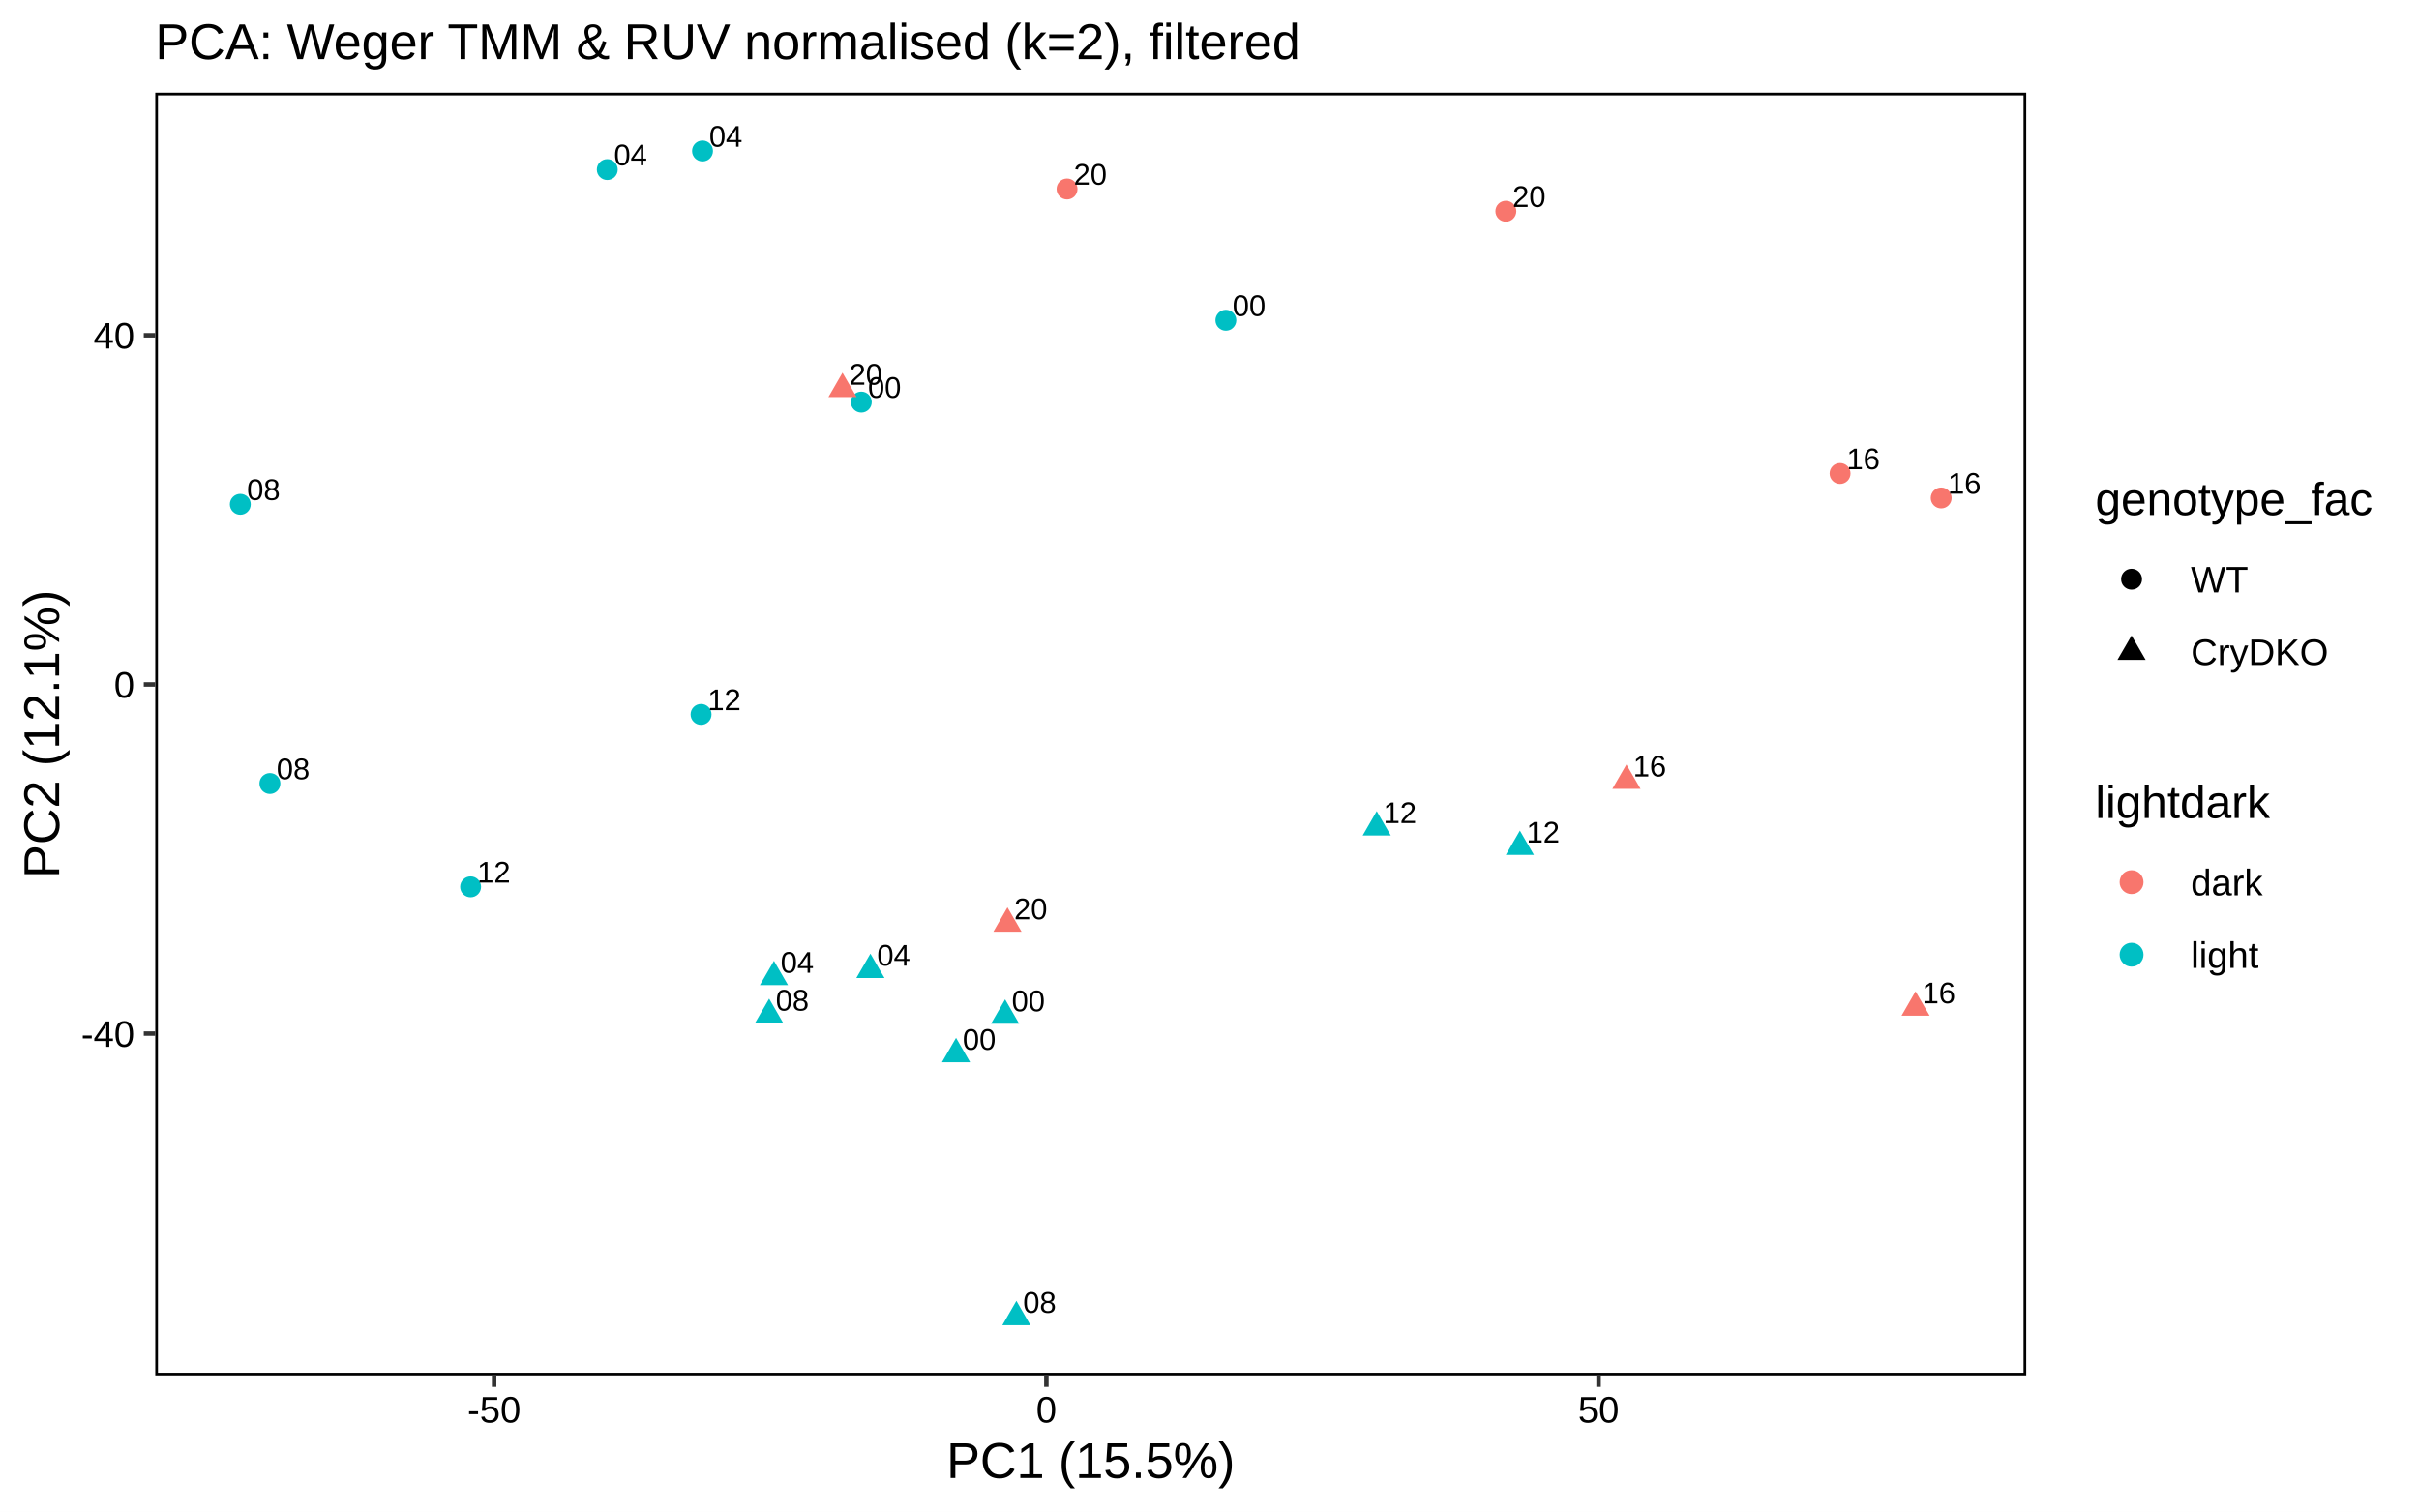
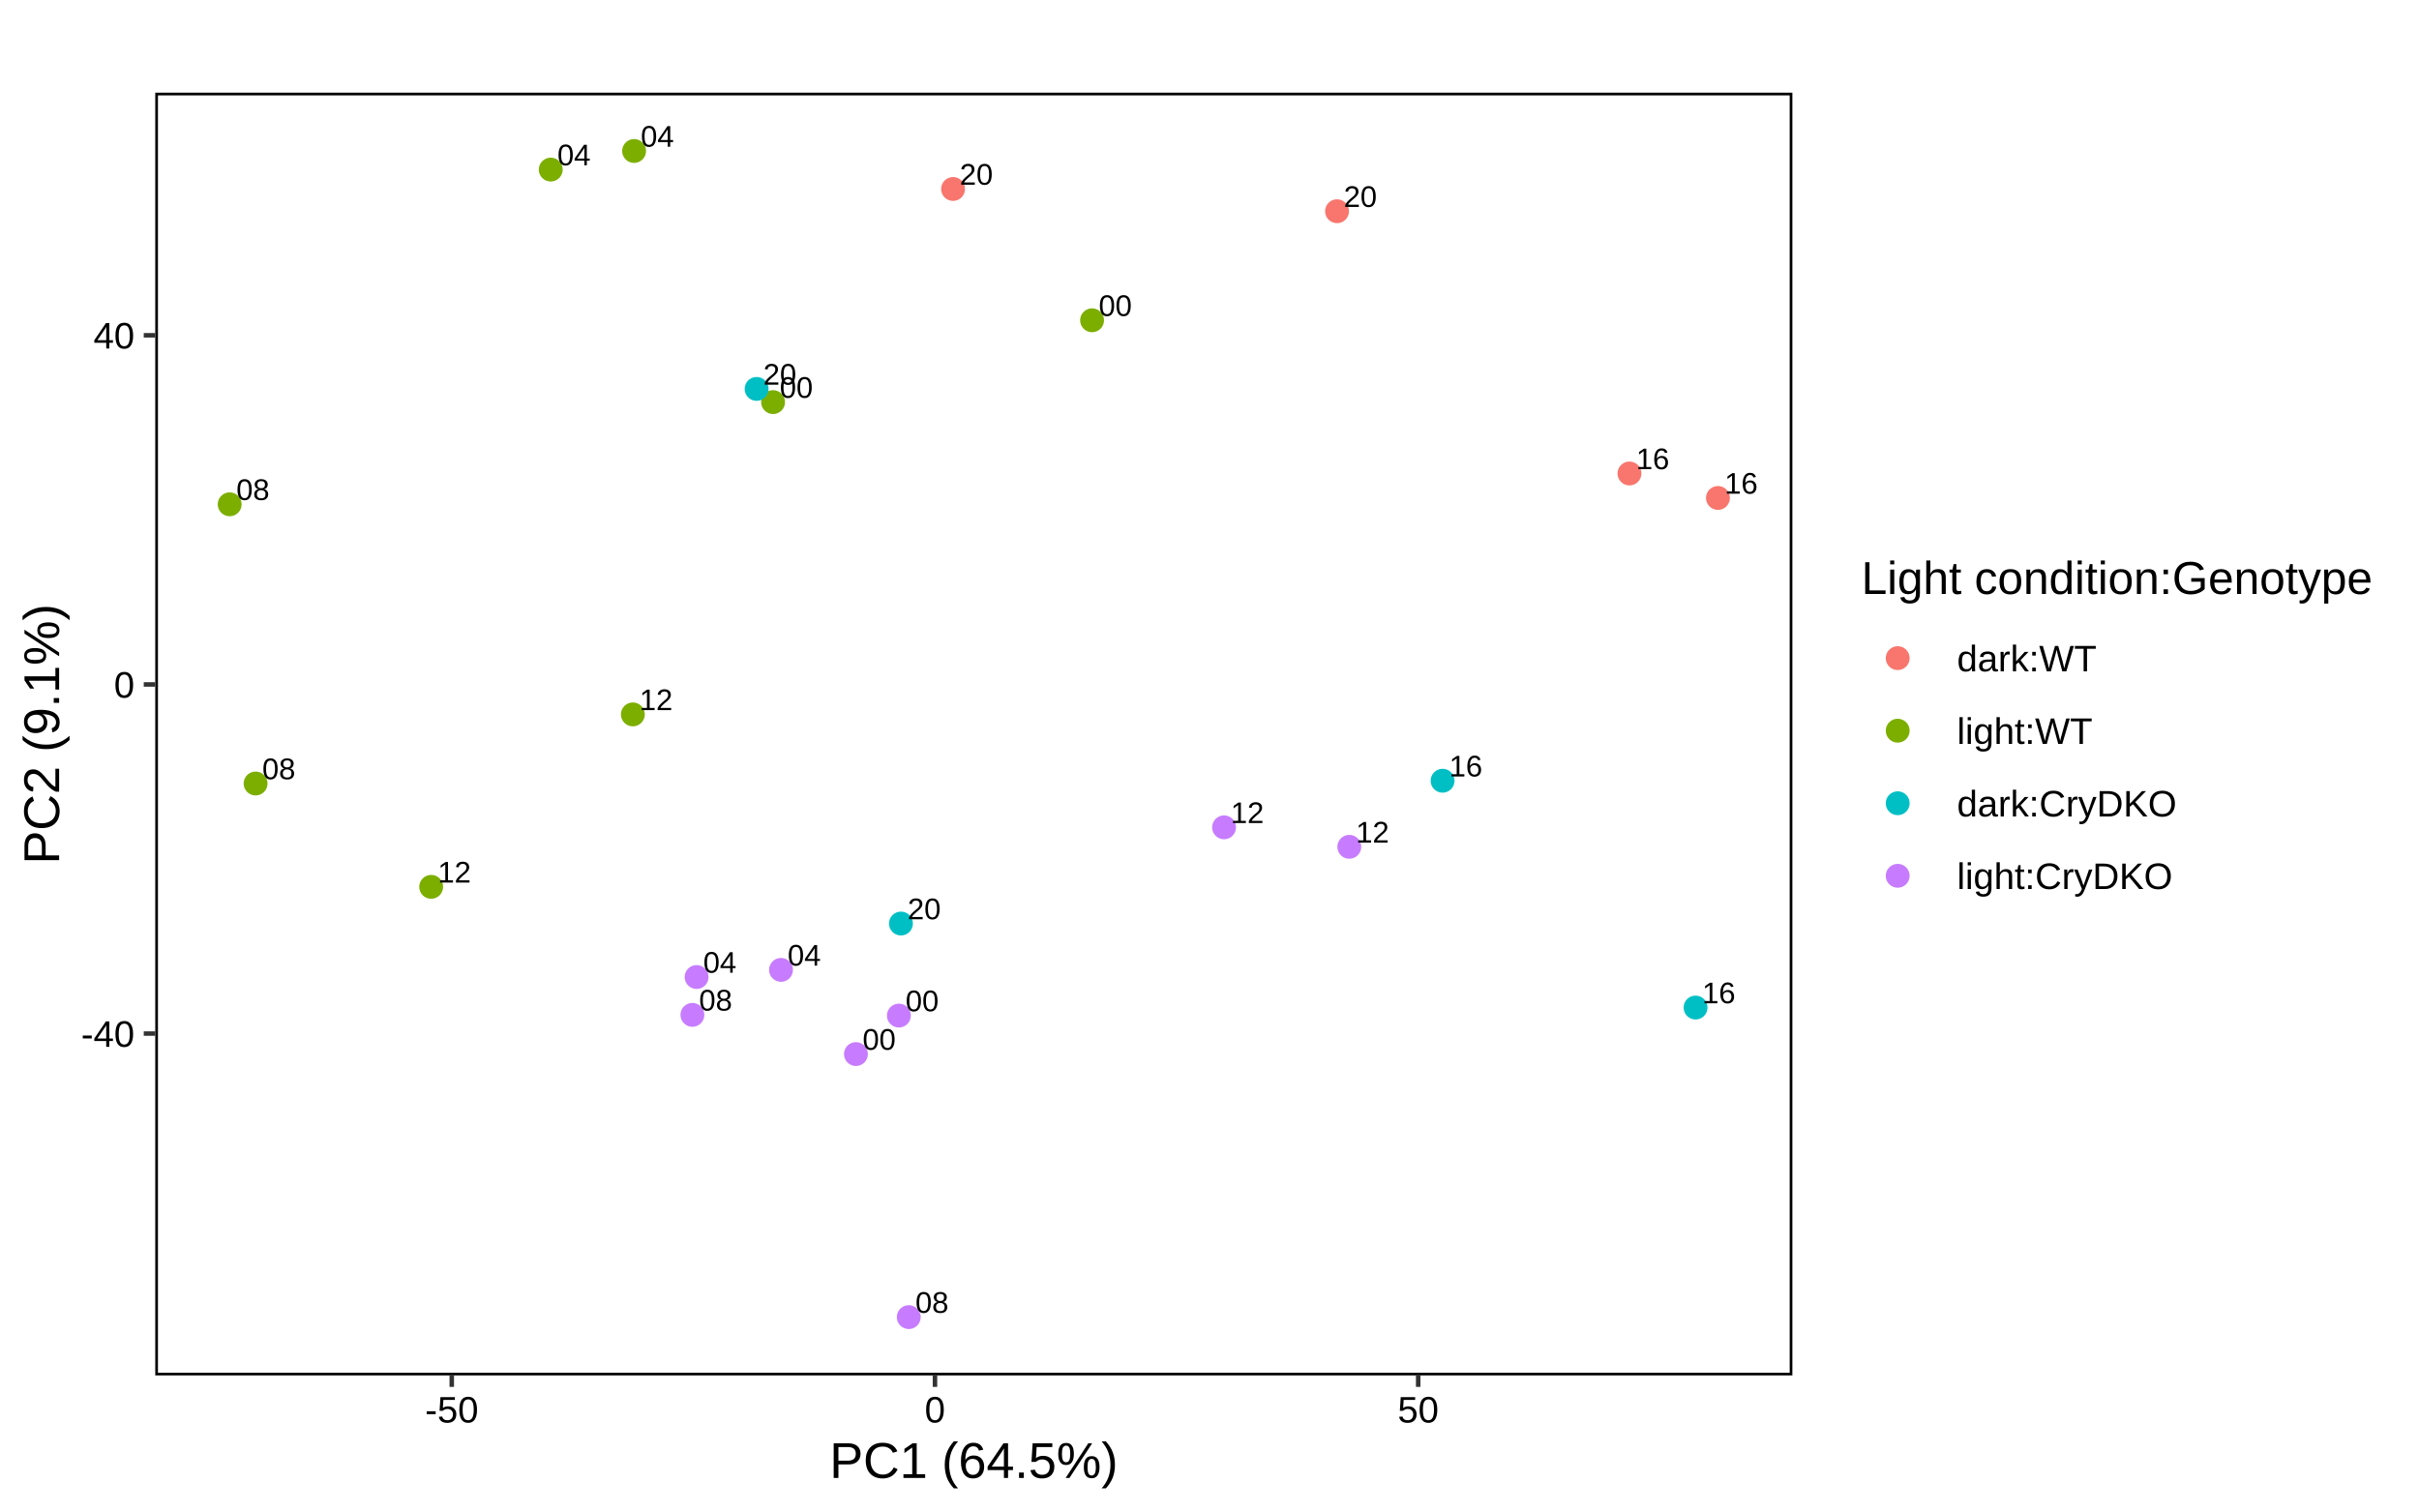
<svg xmlns="http://www.w3.org/2000/svg" width="576.00pt" height="360.00pt" viewBox="0 0 576.00 360.00">
  <g class="svglite">
    <defs>
      <style type="text/css">
    .svglite line, .svglite polyline, .svglite polygon, .svglite path, .svglite rect, .svglite circle {
      fill: none;
      stroke: #000000;
      stroke-linecap: round;
      stroke-linejoin: round;
      stroke-miterlimit: 10.00;
    }
    .svglite text {
      white-space: pre;
    }
    .svglite g.glyphgroup path {
      fill: inherit;
      stroke: none;
    }
  </style>
    </defs>
    <rect width="100%" height="100%" style="stroke: none; fill: #FFFFFF;" />
    <defs>
      <clipPath id="cpMC4wMHw1NzYuMDB8MC4wMHwzNjAuMDA=">
        <rect x="0.00" y="0.00" width="576.00" height="360.00" />
      </clipPath>
    </defs>
    <g clip-path="url(#cpMC4wMHw1NzYuMDB8MC4wMHwzNjAuMDA=)">
      <rect x="0.00" y="0.00" width="576.00" height="360.00" style="stroke-width: 1.07; stroke: #FFFFFF; fill: #FFFFFF;" />
    </g>
    <defs>
-       <clipPath id="cpMzYuOTd8NDgyLjQ4fDIyLjA4fDMyNy41OA==">
-         <rect x="36.97" y="22.08" width="445.51" height="305.51" />
+       <clipPath id="cpMzYuOTd8NDI2Ljc5fDIyLjA4fDMyNy41OA==">
+         <rect x="36.97" y="22.08" width="389.82" height="305.51" />
      </clipPath>
    </defs>
-     <g clip-path="url(#cpMzYuOTd8NDgyLjQ4fDIyLjA4fDMyNy41OA==)">
-       <rect x="36.97" y="22.08" width="445.51" height="305.51" style="stroke-width: 1.07; stroke: none; fill: #FFFFFF;" />
-       <circle cx="205.09" cy="95.77" r="2.49" style="stroke-width: 0.71; stroke: none; fill: #00BFC4;" />
-       <circle cx="291.90" cy="76.28" r="2.49" style="stroke-width: 0.71; stroke: none; fill: #00BFC4;" />
-       <circle cx="144.60" cy="40.39" r="2.49" style="stroke-width: 0.71; stroke: none; fill: #00BFC4;" />
-       <circle cx="167.28" cy="35.96" r="2.49" style="stroke-width: 0.71; stroke: none; fill: #00BFC4;" />
-       <circle cx="57.22" cy="120.11" r="2.49" style="stroke-width: 0.71; stroke: none; fill: #00BFC4;" />
-       <circle cx="64.27" cy="186.61" r="2.49" style="stroke-width: 0.71; stroke: none; fill: #00BFC4;" />
-       <circle cx="112.06" cy="211.22" r="2.49" style="stroke-width: 0.71; stroke: none; fill: #00BFC4;" />
-       <circle cx="166.93" cy="170.15" r="2.49" style="stroke-width: 0.71; stroke: none; fill: #00BFC4;" />
-       <circle cx="438.15" cy="112.77" r="2.49" style="stroke-width: 0.71; stroke: none; fill: #F8766D;" />
-       <circle cx="462.23" cy="118.60" r="2.49" style="stroke-width: 0.71; stroke: none; fill: #F8766D;" />
-       <circle cx="358.57" cy="50.31" r="2.49" style="stroke-width: 0.71; stroke: none; fill: #F8766D;" />
-       <circle cx="254.08" cy="45.01" r="2.49" style="stroke-width: 0.71; stroke: none; fill: #F8766D;" />
-       <polygon points="227.65,247.18 231.00,252.99 224.29,252.99 " style="stroke-width: 0.71; stroke: none; fill: #00BFC4;" />
-       <polygon points="239.33,238.01 242.68,243.82 235.98,243.82 " style="stroke-width: 0.71; stroke: none; fill: #00BFC4;" />
-       <polygon points="184.29,228.83 187.64,234.63 180.93,234.63 " style="stroke-width: 0.71; stroke: none; fill: #00BFC4;" />
-       <polygon points="207.26,227.13 210.61,232.93 203.90,232.93 " style="stroke-width: 0.71; stroke: none; fill: #00BFC4;" />
-       <polygon points="242.02,309.83 245.37,315.63 238.67,315.63 " style="stroke-width: 0.71; stroke: none; fill: #00BFC4;" />
-       <polygon points="183.14,237.84 186.49,243.64 179.79,243.64 " style="stroke-width: 0.71; stroke: none; fill: #00BFC4;" />
-       <polygon points="327.82,193.18 331.17,198.99 324.47,198.99 " style="stroke-width: 0.71; stroke: none; fill: #00BFC4;" />
-       <polygon points="361.91,197.82 365.26,203.62 358.56,203.62 " style="stroke-width: 0.71; stroke: none; fill: #00BFC4;" />
-       <polygon points="456.13,236.10 459.48,241.91 452.78,241.91 " style="stroke-width: 0.71; stroke: none; fill: #F8766D;" />
-       <polygon points="387.28,182.08 390.64,187.88 383.93,187.88 " style="stroke-width: 0.71; stroke: none; fill: #F8766D;" />
-       <polygon points="200.61,88.76 203.97,94.57 197.26,94.57 " style="stroke-width: 0.71; stroke: none; fill: #F8766D;" />
-       <polygon points="239.89,216.09 243.25,221.90 236.54,221.90 " style="stroke-width: 0.71; stroke: none; fill: #F8766D;" />
-       <text x="206.67" y="94.75" style="font-size: 7.11px; font-family: &quot;Arial&quot;;" textLength="7.91px" lengthAdjust="spacingAndGlyphs">00</text>
-       <text x="293.48" y="75.26" style="font-size: 7.11px; font-family: &quot;Arial&quot;;" textLength="7.91px" lengthAdjust="spacingAndGlyphs">00</text>
-       <text x="146.18" y="39.37" style="font-size: 7.11px; font-family: &quot;Arial&quot;;" textLength="7.91px" lengthAdjust="spacingAndGlyphs">04</text>
-       <text x="168.86" y="34.94" style="font-size: 7.11px; font-family: &quot;Arial&quot;;" textLength="7.91px" lengthAdjust="spacingAndGlyphs">04</text>
-       <text x="58.80" y="119.09" style="font-size: 7.11px; font-family: &quot;Arial&quot;;" textLength="7.91px" lengthAdjust="spacingAndGlyphs">08</text>
-       <text x="65.86" y="185.59" style="font-size: 7.11px; font-family: &quot;Arial&quot;;" textLength="7.91px" lengthAdjust="spacingAndGlyphs">08</text>
-       <text x="113.64" y="210.20" style="font-size: 7.11px; font-family: &quot;Arial&quot;;" textLength="7.91px" lengthAdjust="spacingAndGlyphs">12</text>
-       <text x="168.51" y="169.13" style="font-size: 7.11px; font-family: &quot;Arial&quot;;" textLength="7.91px" lengthAdjust="spacingAndGlyphs">12</text>
-       <text x="439.73" y="111.75" style="font-size: 7.11px; font-family: &quot;Arial&quot;;" textLength="7.91px" lengthAdjust="spacingAndGlyphs">16</text>
-       <text x="463.81" y="117.58" style="font-size: 7.11px; font-family: &quot;Arial&quot;;" textLength="7.91px" lengthAdjust="spacingAndGlyphs">16</text>
-       <text x="360.16" y="49.29" style="font-size: 7.11px; font-family: &quot;Arial&quot;;" textLength="7.91px" lengthAdjust="spacingAndGlyphs">20</text>
-       <text x="255.66" y="43.99" style="font-size: 7.11px; font-family: &quot;Arial&quot;;" textLength="7.91px" lengthAdjust="spacingAndGlyphs">20</text>
-       <text x="229.23" y="250.03" style="font-size: 7.11px; font-family: &quot;Arial&quot;;" textLength="7.91px" lengthAdjust="spacingAndGlyphs">00</text>
-       <text x="240.91" y="240.86" style="font-size: 7.11px; font-family: &quot;Arial&quot;;" textLength="7.91px" lengthAdjust="spacingAndGlyphs">00</text>
-       <text x="185.87" y="231.68" style="font-size: 7.11px; font-family: &quot;Arial&quot;;" textLength="7.91px" lengthAdjust="spacingAndGlyphs">04</text>
-       <text x="208.84" y="229.98" style="font-size: 7.11px; font-family: &quot;Arial&quot;;" textLength="7.91px" lengthAdjust="spacingAndGlyphs">04</text>
-       <text x="243.60" y="312.68" style="font-size: 7.11px; font-family: &quot;Arial&quot;;" textLength="7.91px" lengthAdjust="spacingAndGlyphs">08</text>
-       <text x="184.72" y="240.69" style="font-size: 7.11px; font-family: &quot;Arial&quot;;" textLength="7.91px" lengthAdjust="spacingAndGlyphs">08</text>
-       <text x="329.40" y="196.03" style="font-size: 7.11px; font-family: &quot;Arial&quot;;" textLength="7.91px" lengthAdjust="spacingAndGlyphs">12</text>
-       <text x="363.49" y="200.67" style="font-size: 7.11px; font-family: &quot;Arial&quot;;" textLength="7.91px" lengthAdjust="spacingAndGlyphs">12</text>
-       <text x="457.71" y="238.95" style="font-size: 7.11px; font-family: &quot;Arial&quot;;" textLength="7.91px" lengthAdjust="spacingAndGlyphs">16</text>
-       <text x="388.87" y="184.93" style="font-size: 7.11px; font-family: &quot;Arial&quot;;" textLength="7.91px" lengthAdjust="spacingAndGlyphs">16</text>
-       <text x="202.20" y="91.62" style="font-size: 7.11px; font-family: &quot;Arial&quot;;" textLength="7.91px" lengthAdjust="spacingAndGlyphs">20</text>
-       <text x="241.48" y="218.94" style="font-size: 7.11px; font-family: &quot;Arial&quot;;" textLength="7.91px" lengthAdjust="spacingAndGlyphs">20</text>
-       <rect x="36.97" y="22.08" width="445.51" height="305.51" style="stroke-width: 1.28;" />
+     <g clip-path="url(#cpMzYuOTd8NDI2Ljc5fDIyLjA4fDMyNy41OA==)">
+       <rect x="36.97" y="22.08" width="389.82" height="305.51" style="stroke-width: 1.07; stroke: none; fill: #FFFFFF;" />
+       <circle cx="184.08" cy="95.77" r="2.49" style="stroke-width: 0.71; stroke: #7CAE00; fill: #7CAE00;" />
+       <circle cx="260.04" cy="76.28" r="2.49" style="stroke-width: 0.71; stroke: #7CAE00; fill: #7CAE00;" />
+       <circle cx="131.14" cy="40.39" r="2.49" style="stroke-width: 0.71; stroke: #7CAE00; fill: #7CAE00;" />
+       <circle cx="150.99" cy="35.96" r="2.49" style="stroke-width: 0.71; stroke: #7CAE00; fill: #7CAE00;" />
+       <circle cx="54.69" cy="120.11" r="2.49" style="stroke-width: 0.71; stroke: #7CAE00; fill: #7CAE00;" />
+       <circle cx="60.86" cy="186.61" r="2.49" style="stroke-width: 0.71; stroke: #7CAE00; fill: #7CAE00;" />
+       <circle cx="102.67" cy="211.22" r="2.49" style="stroke-width: 0.71; stroke: #7CAE00; fill: #7CAE00;" />
+       <circle cx="150.69" cy="170.15" r="2.49" style="stroke-width: 0.71; stroke: #7CAE00; fill: #7CAE00;" />
+       <circle cx="388.00" cy="112.77" r="2.49" style="stroke-width: 0.71; stroke: #F8766D; fill: #F8766D;" />
+       <circle cx="409.07" cy="118.60" r="2.49" style="stroke-width: 0.71; stroke: #F8766D; fill: #F8766D;" />
+       <circle cx="318.37" cy="50.31" r="2.49" style="stroke-width: 0.71; stroke: #F8766D; fill: #F8766D;" />
+       <circle cx="226.94" cy="45.01" r="2.49" style="stroke-width: 0.71; stroke: #F8766D; fill: #F8766D;" />
+       <circle cx="203.81" cy="251.05" r="2.49" style="stroke-width: 0.71; stroke: #C77CFF; fill: #C77CFF;" />
+       <circle cx="214.04" cy="241.88" r="2.49" style="stroke-width: 0.71; stroke: #C77CFF; fill: #C77CFF;" />
+       <circle cx="165.87" cy="232.70" r="2.49" style="stroke-width: 0.71; stroke: #C77CFF; fill: #C77CFF;" />
+       <circle cx="185.97" cy="231.00" r="2.49" style="stroke-width: 0.71; stroke: #C77CFF; fill: #C77CFF;" />
+       <circle cx="216.39" cy="313.70" r="2.49" style="stroke-width: 0.71; stroke: #C77CFF; fill: #C77CFF;" />
+       <circle cx="164.87" cy="241.71" r="2.49" style="stroke-width: 0.71; stroke: #C77CFF; fill: #C77CFF;" />
+       <circle cx="291.47" cy="197.05" r="2.49" style="stroke-width: 0.71; stroke: #C77CFF; fill: #C77CFF;" />
+       <circle cx="321.29" cy="201.69" r="2.49" style="stroke-width: 0.71; stroke: #C77CFF; fill: #C77CFF;" />
+       <circle cx="403.74" cy="239.97" r="2.49" style="stroke-width: 0.71; stroke: #00BFC4; fill: #00BFC4;" />
+       <circle cx="343.50" cy="185.95" r="2.49" style="stroke-width: 0.71; stroke: #00BFC4; fill: #00BFC4;" />
+       <circle cx="180.16" cy="92.63" r="2.49" style="stroke-width: 0.71; stroke: #00BFC4; fill: #00BFC4;" />
+       <circle cx="214.53" cy="219.96" r="2.49" style="stroke-width: 0.71; stroke: #00BFC4; fill: #00BFC4;" />
+       <text x="185.66" y="94.75" style="font-size: 7.11px; font-family: &quot;Arial&quot;;" textLength="7.91px" lengthAdjust="spacingAndGlyphs">00</text>
+       <text x="261.62" y="75.26" style="font-size: 7.11px; font-family: &quot;Arial&quot;;" textLength="7.91px" lengthAdjust="spacingAndGlyphs">00</text>
+       <text x="132.72" y="39.37" style="font-size: 7.11px; font-family: &quot;Arial&quot;;" textLength="7.91px" lengthAdjust="spacingAndGlyphs">04</text>
+       <text x="152.57" y="34.94" style="font-size: 7.11px; font-family: &quot;Arial&quot;;" textLength="7.91px" lengthAdjust="spacingAndGlyphs">04</text>
+       <text x="56.27" y="119.09" style="font-size: 7.11px; font-family: &quot;Arial&quot;;" textLength="7.91px" lengthAdjust="spacingAndGlyphs">08</text>
+       <text x="62.44" y="185.59" style="font-size: 7.11px; font-family: &quot;Arial&quot;;" textLength="7.91px" lengthAdjust="spacingAndGlyphs">08</text>
+       <text x="104.25" y="210.20" style="font-size: 7.11px; font-family: &quot;Arial&quot;;" textLength="7.91px" lengthAdjust="spacingAndGlyphs">12</text>
+       <text x="152.27" y="169.13" style="font-size: 7.11px; font-family: &quot;Arial&quot;;" textLength="7.91px" lengthAdjust="spacingAndGlyphs">12</text>
+       <text x="389.59" y="111.75" style="font-size: 7.11px; font-family: &quot;Arial&quot;;" textLength="7.91px" lengthAdjust="spacingAndGlyphs">16</text>
+       <text x="410.65" y="117.58" style="font-size: 7.11px; font-family: &quot;Arial&quot;;" textLength="7.91px" lengthAdjust="spacingAndGlyphs">16</text>
+       <text x="319.96" y="49.29" style="font-size: 7.11px; font-family: &quot;Arial&quot;;" textLength="7.91px" lengthAdjust="spacingAndGlyphs">20</text>
+       <text x="228.52" y="43.99" style="font-size: 7.11px; font-family: &quot;Arial&quot;;" textLength="7.91px" lengthAdjust="spacingAndGlyphs">20</text>
+       <text x="205.39" y="250.03" style="font-size: 7.11px; font-family: &quot;Arial&quot;;" textLength="7.91px" lengthAdjust="spacingAndGlyphs">00</text>
+       <text x="215.62" y="240.86" style="font-size: 7.11px; font-family: &quot;Arial&quot;;" textLength="7.91px" lengthAdjust="spacingAndGlyphs">00</text>
+       <text x="167.45" y="231.68" style="font-size: 7.11px; font-family: &quot;Arial&quot;;" textLength="7.91px" lengthAdjust="spacingAndGlyphs">04</text>
+       <text x="187.55" y="229.98" style="font-size: 7.11px; font-family: &quot;Arial&quot;;" textLength="7.91px" lengthAdjust="spacingAndGlyphs">04</text>
+       <text x="217.97" y="312.68" style="font-size: 7.11px; font-family: &quot;Arial&quot;;" textLength="7.91px" lengthAdjust="spacingAndGlyphs">08</text>
+       <text x="166.45" y="240.69" style="font-size: 7.11px; font-family: &quot;Arial&quot;;" textLength="7.91px" lengthAdjust="spacingAndGlyphs">08</text>
+       <text x="293.05" y="196.03" style="font-size: 7.11px; font-family: &quot;Arial&quot;;" textLength="7.91px" lengthAdjust="spacingAndGlyphs">12</text>
+       <text x="322.87" y="200.67" style="font-size: 7.11px; font-family: &quot;Arial&quot;;" textLength="7.91px" lengthAdjust="spacingAndGlyphs">12</text>
+       <text x="405.32" y="238.95" style="font-size: 7.11px; font-family: &quot;Arial&quot;;" textLength="7.91px" lengthAdjust="spacingAndGlyphs">16</text>
+       <text x="345.08" y="184.93" style="font-size: 7.11px; font-family: &quot;Arial&quot;;" textLength="7.91px" lengthAdjust="spacingAndGlyphs">16</text>
+       <text x="181.74" y="91.62" style="font-size: 7.11px; font-family: &quot;Arial&quot;;" textLength="7.91px" lengthAdjust="spacingAndGlyphs">20</text>
+       <text x="216.11" y="218.94" style="font-size: 7.11px; font-family: &quot;Arial&quot;;" textLength="7.91px" lengthAdjust="spacingAndGlyphs">20</text>
+       <rect x="36.97" y="22.08" width="389.82" height="305.51" style="stroke-width: 1.28;" />
    </g>
    <g clip-path="url(#cpMC4wMHw1NzYuMDB8MC4wMHwzNjAuMDA=)">
      <text x="32.04" y="249.32" text-anchor="end" style="font-size: 8.80px; font-family: &quot;Arial&quot;;" textLength="12.70px" lengthAdjust="spacingAndGlyphs">-40</text>
      <text x="32.04" y="166.17" text-anchor="end" style="font-size: 8.80px; font-family: &quot;Arial&quot;;" textLength="4.89px" lengthAdjust="spacingAndGlyphs">0</text>
      <text x="32.04" y="83.01" text-anchor="end" style="font-size: 8.80px; font-family: &quot;Arial&quot;;" textLength="9.78px" lengthAdjust="spacingAndGlyphs">40</text>
      <polyline points="34.23,246.17 36.97,246.17 " style="stroke-width: 1.07; stroke: #333333; stroke-linecap: butt;" />
      <polyline points="34.23,163.02 36.97,163.02 " style="stroke-width: 1.07; stroke: #333333; stroke-linecap: butt;" />
      <polyline points="34.23,79.86 36.97,79.86 " style="stroke-width: 1.07; stroke: #333333; stroke-linecap: butt;" />
-       <polyline points="117.66,330.32 117.66,327.58 " style="stroke-width: 1.07; stroke: #333333; stroke-linecap: butt;" />
-       <polyline points="249.16,330.32 249.16,327.58 " style="stroke-width: 1.07; stroke: #333333; stroke-linecap: butt;" />
-       <polyline points="380.65,330.32 380.65,327.58 " style="stroke-width: 1.07; stroke: #333333; stroke-linecap: butt;" />
-       <text x="117.66" y="338.81" text-anchor="middle" style="font-size: 8.80px; font-family: &quot;Arial&quot;;" textLength="12.70px" lengthAdjust="spacingAndGlyphs">-50</text>
-       <text x="249.16" y="338.81" text-anchor="middle" style="font-size: 8.80px; font-family: &quot;Arial&quot;;" textLength="4.89px" lengthAdjust="spacingAndGlyphs">0</text>
-       <text x="380.65" y="338.81" text-anchor="middle" style="font-size: 8.80px; font-family: &quot;Arial&quot;;" textLength="9.78px" lengthAdjust="spacingAndGlyphs">50</text>
-       <text x="259.72" y="352.00" text-anchor="middle" style="font-size: 12.00px; font-family: &quot;Arial&quot;;" textLength="68.69px" lengthAdjust="spacingAndGlyphs">PC1 (15.5%)</text>
-       <text transform="translate(14.08,174.83) rotate(-90)" text-anchor="middle" style="font-size: 12.00px; font-family: &quot;Arial&quot;;" textLength="68.69px" lengthAdjust="spacingAndGlyphs">PC2 (12.1%)</text>
-       <rect x="493.44" y="108.16" width="77.08" height="61.19" style="stroke-width: 1.07; stroke: none; fill: #FFFFFF;" />
-       <text x="498.92" y="122.67" style="font-size: 11.00px; font-family: &quot;Arial&quot;;" textLength="66.12px" lengthAdjust="spacingAndGlyphs">genotype_fac</text>
-       <circle cx="507.56" cy="137.95" r="2.49" style="stroke-width: 0.71; stroke: none; fill: #000000;" />
-       <polygon points="507.56,151.36 510.91,157.16 504.20,157.16 " style="stroke-width: 0.71; stroke: none; fill: #000000;" />
-       <text x="521.68" y="141.10" style="font-size: 8.80px; font-family: &quot;Arial&quot;;" textLength="13.67px" lengthAdjust="spacingAndGlyphs">WT</text>
-       <text x="521.68" y="158.38" style="font-size: 8.80px; font-family: &quot;Arial&quot;;" textLength="32.77px" lengthAdjust="spacingAndGlyphs">CryDKO</text>
-       <rect x="493.44" y="180.31" width="52.55" height="61.19" style="stroke-width: 1.07; stroke: none; fill: #FFFFFF;" />
-       <text x="498.92" y="194.82" style="font-size: 11.00px; font-family: &quot;Arial&quot;;" textLength="41.59px" lengthAdjust="spacingAndGlyphs">lightdark</text>
-       <circle cx="507.56" cy="210.10" r="2.49" style="stroke-width: 0.71; stroke: #F8766D; fill: #F8766D;" />
-       <circle cx="507.56" cy="227.38" r="2.49" style="stroke-width: 0.71; stroke: #00BFC4; fill: #00BFC4;" />
-       <text x="521.68" y="213.25" style="font-size: 8.80px; font-family: &quot;Arial&quot;;" textLength="17.11px" lengthAdjust="spacingAndGlyphs">dark</text>
-       <text x="521.68" y="230.53" style="font-size: 8.80px; font-family: &quot;Arial&quot;;" textLength="16.12px" lengthAdjust="spacingAndGlyphs">light</text>
-       <text x="36.97" y="14.08" style="font-size: 12.00px; font-family: &quot;Arial&quot;;" textLength="275.94px" lengthAdjust="spacingAndGlyphs">PCA: Weger TMM &amp; RUV normalised (k=2), filtered </text>
+       <polyline points="107.57,330.32 107.57,327.58 " style="stroke-width: 1.07; stroke: #333333; stroke-linecap: butt;" />
+       <polyline points="222.63,330.32 222.63,327.58 " style="stroke-width: 1.07; stroke: #333333; stroke-linecap: butt;" />
+       <polyline points="337.69,330.32 337.69,327.58 " style="stroke-width: 1.07; stroke: #333333; stroke-linecap: butt;" />
+       <text x="107.57" y="338.81" text-anchor="middle" style="font-size: 8.80px; font-family: &quot;Arial&quot;;" textLength="12.70px" lengthAdjust="spacingAndGlyphs">-50</text>
+       <text x="222.63" y="338.81" text-anchor="middle" style="font-size: 8.80px; font-family: &quot;Arial&quot;;" textLength="4.89px" lengthAdjust="spacingAndGlyphs">0</text>
+       <text x="337.69" y="338.81" text-anchor="middle" style="font-size: 8.80px; font-family: &quot;Arial&quot;;" textLength="9.78px" lengthAdjust="spacingAndGlyphs">50</text>
+       <text x="231.88" y="352.00" text-anchor="middle" style="font-size: 12.00px; font-family: &quot;Arial&quot;;" textLength="68.69px" lengthAdjust="spacingAndGlyphs">PC1 (64.5%)</text>
+       <text transform="translate(14.08,174.83) rotate(-90)" text-anchor="middle" style="font-size: 12.00px; font-family: &quot;Arial&quot;;" textLength="62.02px" lengthAdjust="spacingAndGlyphs">PC2 (9.1%)</text>
+       <rect x="437.75" y="126.95" width="132.77" height="95.75" style="stroke-width: 1.07; stroke: none; fill: #FFFFFF;" />
+       <text x="443.23" y="141.47" style="font-size: 11.00px; font-family: &quot;Arial&quot;;" textLength="121.81px" lengthAdjust="spacingAndGlyphs">Light condition:Genotype</text>
+       <circle cx="451.87" cy="156.75" r="2.49" style="stroke-width: 0.71; stroke: #F8766D; fill: #F8766D;" />
+       <circle cx="451.87" cy="174.03" r="2.49" style="stroke-width: 0.71; stroke: #7CAE00; fill: #7CAE00;" />
+       <circle cx="451.87" cy="191.31" r="2.49" style="stroke-width: 0.71; stroke: #00BFC4; fill: #00BFC4;" />
+       <circle cx="451.87" cy="208.59" r="2.49" style="stroke-width: 0.71; stroke: #C77CFF; fill: #C77CFF;" />
+       <text x="465.99" y="159.90" style="font-size: 8.80px; font-family: &quot;Arial&quot;;" textLength="33.22px" lengthAdjust="spacingAndGlyphs">dark:WT</text>
+       <text x="465.99" y="177.18" style="font-size: 8.80px; font-family: &quot;Arial&quot;;" textLength="32.23px" lengthAdjust="spacingAndGlyphs">light:WT</text>
+       <text x="465.99" y="194.46" style="font-size: 8.80px; font-family: &quot;Arial&quot;;" textLength="52.31px" lengthAdjust="spacingAndGlyphs">dark:CryDKO</text>
+       <text x="465.99" y="211.74" style="font-size: 8.80px; font-family: &quot;Arial&quot;;" textLength="51.33px" lengthAdjust="spacingAndGlyphs">light:CryDKO</text>
    </g>
  </g>
</svg>
